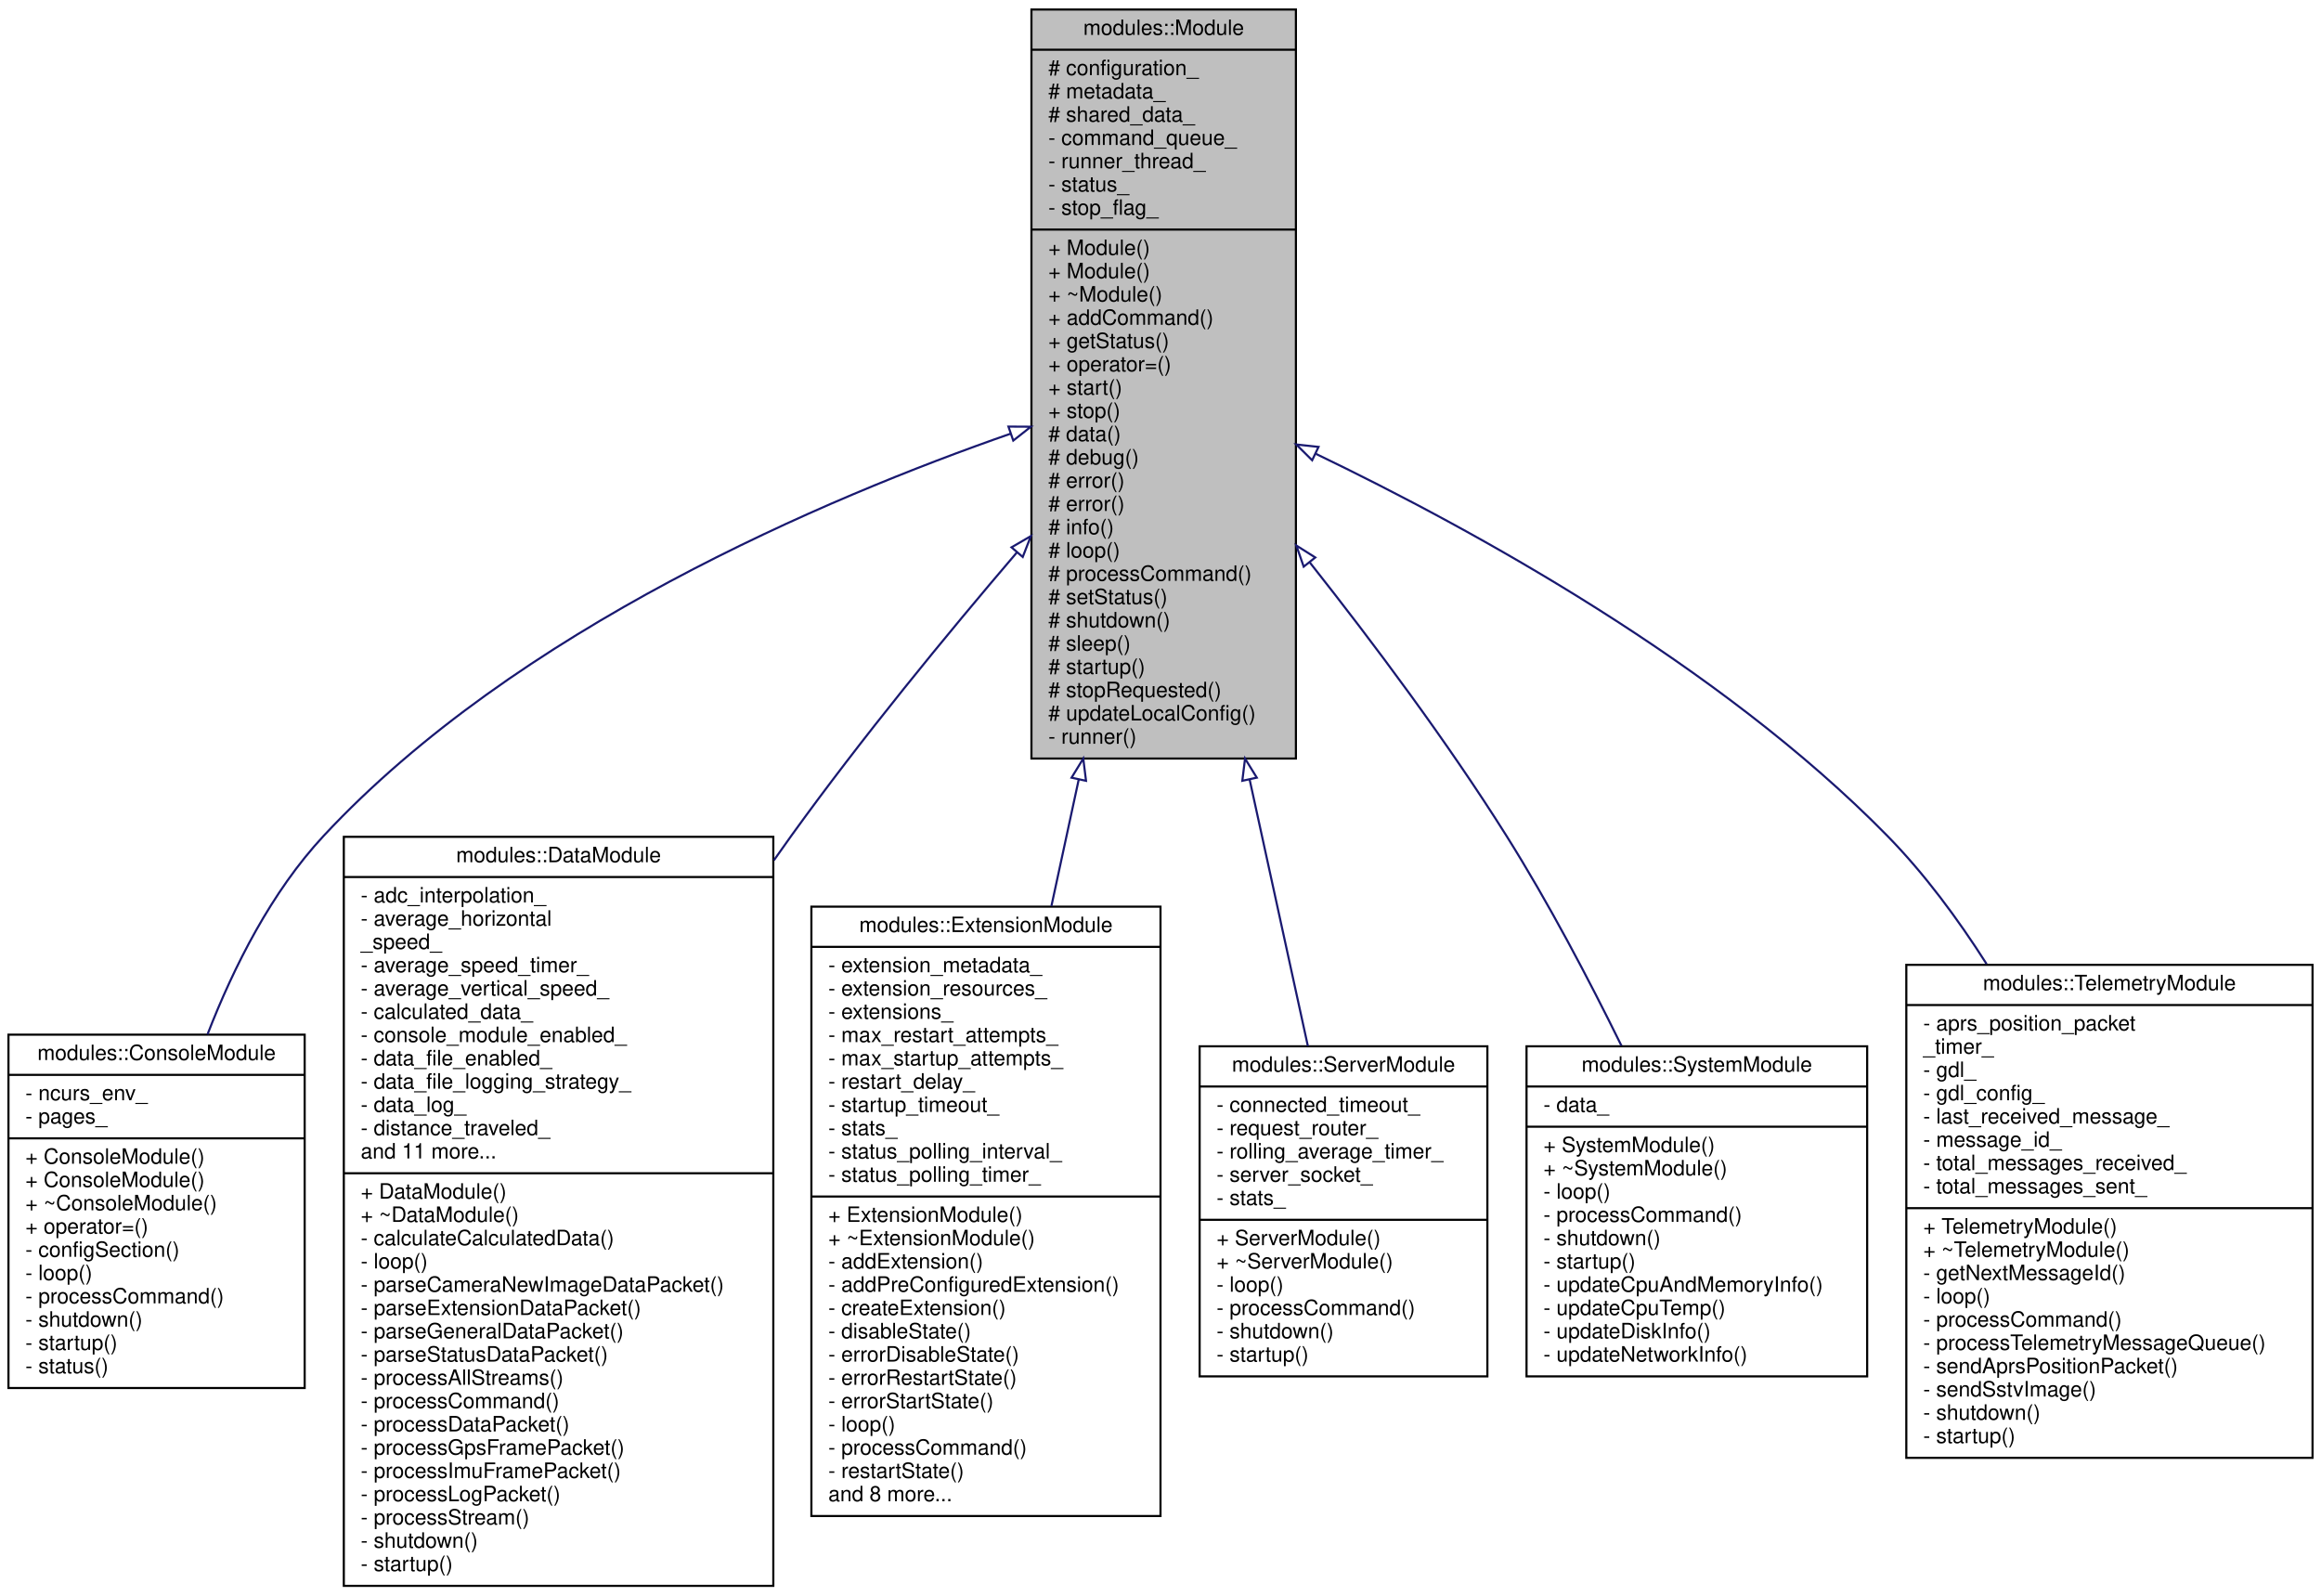
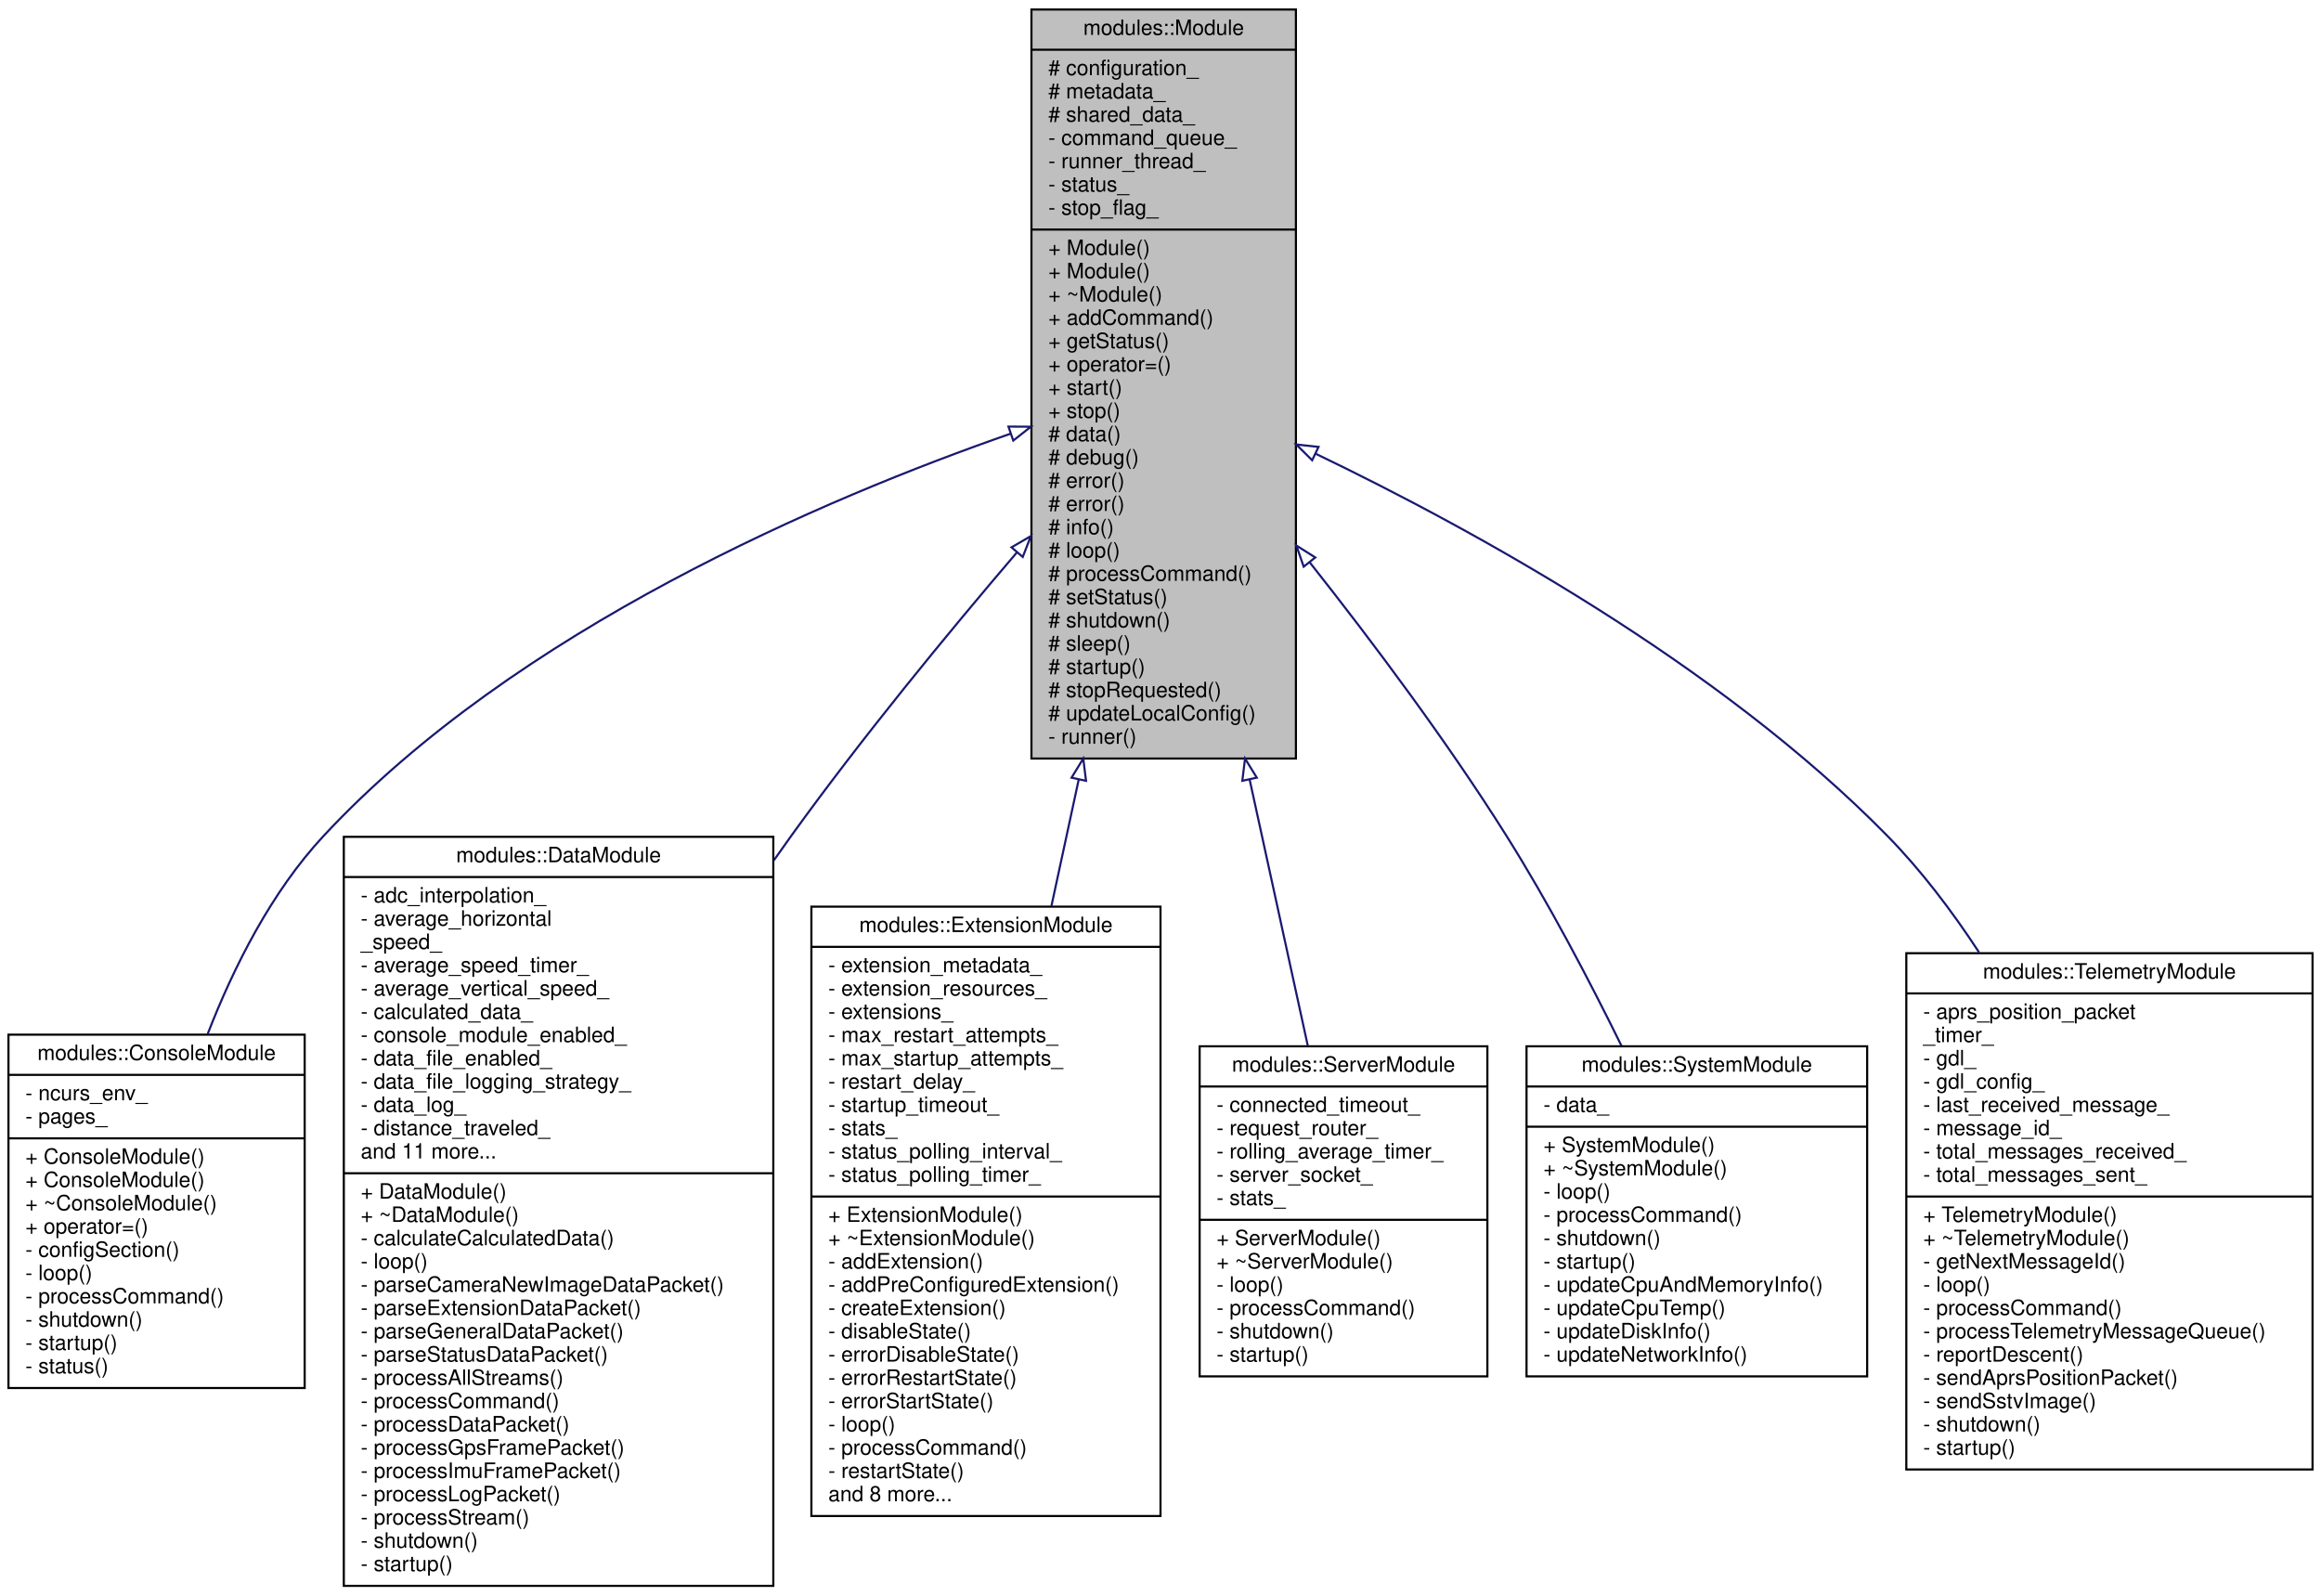
<svg xmlns="http://www.w3.org/2000/svg" xmlns:xlink="http://www.w3.org/1999/xlink" width="1097pt" height="754pt" viewBox="0.00 0.00 1097.00 754.00">
  <g id="graph0" class="graph" transform="scale(1 1) rotate(0) translate(4 750)">
    <g id="node1" class="node">
      <g id="a_node1">
        <a xlink:title=" ">
          <polygon fill="#bfbfbf" stroke="black" points="483.5,-391.5 483.5,-745.5 608.5,-745.5 608.5,-391.5 483.5,-391.5" />
          <text text-anchor="middle" x="546" y="-733.5" font-family="Helvetica,sans-Serif" font-size="10.00">modules::Module</text>
          <polyline fill="none" stroke="black" points="483.5,-726.5 608.5,-726.5 " />
          <text text-anchor="start" x="491.5" y="-714.5" font-family="Helvetica,sans-Serif" font-size="10.00"># configuration_</text>
          <text text-anchor="start" x="491.5" y="-703.5" font-family="Helvetica,sans-Serif" font-size="10.00"># metadata_</text>
          <text text-anchor="start" x="491.5" y="-692.5" font-family="Helvetica,sans-Serif" font-size="10.00"># shared_data_</text>
          <text text-anchor="start" x="491.5" y="-681.5" font-family="Helvetica,sans-Serif" font-size="10.00">- command_queue_</text>
          <text text-anchor="start" x="491.5" y="-670.5" font-family="Helvetica,sans-Serif" font-size="10.00">- runner_thread_</text>
          <text text-anchor="start" x="491.5" y="-659.5" font-family="Helvetica,sans-Serif" font-size="10.00">- status_</text>
          <text text-anchor="start" x="491.5" y="-648.5" font-family="Helvetica,sans-Serif" font-size="10.00">- stop_flag_</text>
          <polyline fill="none" stroke="black" points="483.5,-641.5 608.5,-641.5 " />
          <text text-anchor="start" x="491.5" y="-629.5" font-family="Helvetica,sans-Serif" font-size="10.00">+ Module()</text>
          <text text-anchor="start" x="491.5" y="-618.5" font-family="Helvetica,sans-Serif" font-size="10.00">+ Module()</text>
          <text text-anchor="start" x="491.5" y="-607.5" font-family="Helvetica,sans-Serif" font-size="10.00">+ ~Module()</text>
          <text text-anchor="start" x="491.5" y="-596.5" font-family="Helvetica,sans-Serif" font-size="10.00">+ addCommand()</text>
          <text text-anchor="start" x="491.5" y="-585.5" font-family="Helvetica,sans-Serif" font-size="10.00">+ getStatus()</text>
          <text text-anchor="start" x="491.5" y="-574.5" font-family="Helvetica,sans-Serif" font-size="10.00">+ operator=()</text>
          <text text-anchor="start" x="491.5" y="-563.5" font-family="Helvetica,sans-Serif" font-size="10.00">+ start()</text>
          <text text-anchor="start" x="491.5" y="-552.5" font-family="Helvetica,sans-Serif" font-size="10.00">+ stop()</text>
          <text text-anchor="start" x="491.5" y="-541.5" font-family="Helvetica,sans-Serif" font-size="10.00"># data()</text>
          <text text-anchor="start" x="491.5" y="-530.5" font-family="Helvetica,sans-Serif" font-size="10.00"># debug()</text>
          <text text-anchor="start" x="491.5" y="-519.5" font-family="Helvetica,sans-Serif" font-size="10.00"># error()</text>
          <text text-anchor="start" x="491.5" y="-508.5" font-family="Helvetica,sans-Serif" font-size="10.00"># error()</text>
          <text text-anchor="start" x="491.5" y="-497.5" font-family="Helvetica,sans-Serif" font-size="10.00"># info()</text>
          <text text-anchor="start" x="491.5" y="-486.5" font-family="Helvetica,sans-Serif" font-size="10.00"># loop()</text>
          <text text-anchor="start" x="491.5" y="-475.5" font-family="Helvetica,sans-Serif" font-size="10.00"># processCommand()</text>
          <text text-anchor="start" x="491.5" y="-464.5" font-family="Helvetica,sans-Serif" font-size="10.00"># setStatus()</text>
          <text text-anchor="start" x="491.5" y="-453.5" font-family="Helvetica,sans-Serif" font-size="10.00"># shutdown()</text>
          <text text-anchor="start" x="491.5" y="-442.5" font-family="Helvetica,sans-Serif" font-size="10.00"># sleep()</text>
          <text text-anchor="start" x="491.5" y="-431.5" font-family="Helvetica,sans-Serif" font-size="10.00"># startup()</text>
          <text text-anchor="start" x="491.5" y="-420.5" font-family="Helvetica,sans-Serif" font-size="10.00"># stopRequested()</text>
          <text text-anchor="start" x="491.5" y="-409.5" font-family="Helvetica,sans-Serif" font-size="10.00"># updateLocalConfig()</text>
          <text text-anchor="start" x="491.5" y="-398.5" font-family="Helvetica,sans-Serif" font-size="10.00">- runner()</text>
        </a>
      </g>
    </g>
    <g id="node2" class="node">
      <g id="a_node2">
        <a xlink:href="classmodules_1_1ConsoleModule.html" target="_top" xlink:title="The console module is a module that provides a console interface for the flight system.">
          <polygon fill="none" stroke="black" points="0,-94 0,-261 140,-261 140,-94 0,-94" />
          <text text-anchor="middle" x="70" y="-249" font-family="Helvetica,sans-Serif" font-size="10.00">modules::ConsoleModule</text>
          <polyline fill="none" stroke="black" points="0,-242 140,-242 " />
          <text text-anchor="start" x="8" y="-230" font-family="Helvetica,sans-Serif" font-size="10.00">- ncurs_env_</text>
          <text text-anchor="start" x="8" y="-219" font-family="Helvetica,sans-Serif" font-size="10.00">- pages_</text>
          <polyline fill="none" stroke="black" points="0,-212 140,-212 " />
          <text text-anchor="start" x="8" y="-200" font-family="Helvetica,sans-Serif" font-size="10.00">+ ConsoleModule()</text>
          <text text-anchor="start" x="8" y="-189" font-family="Helvetica,sans-Serif" font-size="10.00">+ ConsoleModule()</text>
          <text text-anchor="start" x="8" y="-178" font-family="Helvetica,sans-Serif" font-size="10.00">+ ~ConsoleModule()</text>
          <text text-anchor="start" x="8" y="-167" font-family="Helvetica,sans-Serif" font-size="10.00">+ operator=()</text>
          <text text-anchor="start" x="8" y="-156" font-family="Helvetica,sans-Serif" font-size="10.00">- configSection()</text>
          <text text-anchor="start" x="8" y="-145" font-family="Helvetica,sans-Serif" font-size="10.00">- loop()</text>
          <text text-anchor="start" x="8" y="-134" font-family="Helvetica,sans-Serif" font-size="10.00">- processCommand()</text>
          <text text-anchor="start" x="8" y="-123" font-family="Helvetica,sans-Serif" font-size="10.00">- shutdown()</text>
          <text text-anchor="start" x="8" y="-112" font-family="Helvetica,sans-Serif" font-size="10.00">- startup()</text>
          <text text-anchor="start" x="8" y="-101" font-family="Helvetica,sans-Serif" font-size="10.00">- status()</text>
        </a>
      </g>
    </g>
    <g id="edge1" class="edge">
      <path fill="none" stroke="midnightblue" d="M473.67,-545.04C386.39,-514.65 240.05,-452.72 149,-355 124.4,-328.6 106.53,-293.24 94.07,-261.12" />
      <polygon fill="none" stroke="midnightblue" points="472.63,-548.39 483.23,-548.33 474.91,-541.77 472.63,-548.39" />
    </g>
    <g id="node3" class="node">
      <g id="a_node3">
        <a xlink:href="classmodules_1_1DataModule.html" target="_top" xlink:title="A major module of the Giraffe Flight System that handles data flow through the system.">
          <polygon fill="none" stroke="black" points="158.5,-0.5 158.5,-354.5 361.5,-354.5 361.5,-0.5 158.5,-0.5" />
          <text text-anchor="middle" x="260" y="-342.5" font-family="Helvetica,sans-Serif" font-size="10.00">modules::DataModule</text>
          <polyline fill="none" stroke="black" points="158.5,-335.5 361.5,-335.5 " />
          <text text-anchor="start" x="166.5" y="-323.5" font-family="Helvetica,sans-Serif" font-size="10.00">- adc_interpolation_</text>
          <text text-anchor="start" x="166.5" y="-312.5" font-family="Helvetica,sans-Serif" font-size="10.00">- average_horizontal</text>
          <text text-anchor="start" x="166.5" y="-301.5" font-family="Helvetica,sans-Serif" font-size="10.00">_speed_</text>
          <text text-anchor="start" x="166.5" y="-290.5" font-family="Helvetica,sans-Serif" font-size="10.00">- average_speed_timer_</text>
          <text text-anchor="start" x="166.5" y="-279.5" font-family="Helvetica,sans-Serif" font-size="10.00">- average_vertical_speed_</text>
          <text text-anchor="start" x="166.5" y="-268.5" font-family="Helvetica,sans-Serif" font-size="10.00">- calculated_data_</text>
          <text text-anchor="start" x="166.5" y="-257.5" font-family="Helvetica,sans-Serif" font-size="10.00">- console_module_enabled_</text>
          <text text-anchor="start" x="166.5" y="-246.5" font-family="Helvetica,sans-Serif" font-size="10.00">- data_file_enabled_</text>
          <text text-anchor="start" x="166.5" y="-235.5" font-family="Helvetica,sans-Serif" font-size="10.00">- data_file_logging_strategy_</text>
          <text text-anchor="start" x="166.5" y="-224.5" font-family="Helvetica,sans-Serif" font-size="10.00">- data_log_</text>
          <text text-anchor="start" x="166.5" y="-213.5" font-family="Helvetica,sans-Serif" font-size="10.00">- distance_traveled_</text>
          <text text-anchor="start" x="166.5" y="-202.5" font-family="Helvetica,sans-Serif" font-size="10.00">and 11 more...</text>
          <polyline fill="none" stroke="black" points="158.5,-195.5 361.5,-195.5 " />
          <text text-anchor="start" x="166.5" y="-183.5" font-family="Helvetica,sans-Serif" font-size="10.00">+ DataModule()</text>
          <text text-anchor="start" x="166.5" y="-172.5" font-family="Helvetica,sans-Serif" font-size="10.00">+ ~DataModule()</text>
          <text text-anchor="start" x="166.5" y="-161.5" font-family="Helvetica,sans-Serif" font-size="10.00">- calculateCalculatedData()</text>
          <text text-anchor="start" x="166.5" y="-150.5" font-family="Helvetica,sans-Serif" font-size="10.00">- loop()</text>
          <text text-anchor="start" x="166.5" y="-139.5" font-family="Helvetica,sans-Serif" font-size="10.00">- parseCameraNewImageDataPacket()</text>
          <text text-anchor="start" x="166.5" y="-128.5" font-family="Helvetica,sans-Serif" font-size="10.00">- parseExtensionDataPacket()</text>
          <text text-anchor="start" x="166.5" y="-117.5" font-family="Helvetica,sans-Serif" font-size="10.00">- parseGeneralDataPacket()</text>
          <text text-anchor="start" x="166.5" y="-106.5" font-family="Helvetica,sans-Serif" font-size="10.00">- parseStatusDataPacket()</text>
          <text text-anchor="start" x="166.5" y="-95.5" font-family="Helvetica,sans-Serif" font-size="10.00">- processAllStreams()</text>
          <text text-anchor="start" x="166.5" y="-84.5" font-family="Helvetica,sans-Serif" font-size="10.00">- processCommand()</text>
          <text text-anchor="start" x="166.5" y="-73.5" font-family="Helvetica,sans-Serif" font-size="10.00">- processDataPacket()</text>
          <text text-anchor="start" x="166.5" y="-62.5" font-family="Helvetica,sans-Serif" font-size="10.00">- processGpsFramePacket()</text>
          <text text-anchor="start" x="166.5" y="-51.5" font-family="Helvetica,sans-Serif" font-size="10.00">- processImuFramePacket()</text>
          <text text-anchor="start" x="166.5" y="-40.5" font-family="Helvetica,sans-Serif" font-size="10.00">- processLogPacket()</text>
          <text text-anchor="start" x="166.5" y="-29.5" font-family="Helvetica,sans-Serif" font-size="10.00">- processStream()</text>
          <text text-anchor="start" x="166.5" y="-18.5" font-family="Helvetica,sans-Serif" font-size="10.00">- shutdown()</text>
          <text text-anchor="start" x="166.5" y="-7.5" font-family="Helvetica,sans-Serif" font-size="10.00">- startup()</text>
        </a>
      </g>
    </g>
    <g id="edge2" class="edge">
      <path fill="none" stroke="midnightblue" d="M476.63,-488.92C443.11,-449.69 403.09,-400.9 370,-355 367.26,-351.19 364.51,-347.32 361.76,-343.39" />
      <polygon fill="none" stroke="midnightblue" points="474.08,-491.32 483.24,-496.64 479.39,-486.77 474.08,-491.32" />
    </g>
    <g id="node4" class="node">
      <g id="a_node4">
        <a xlink:href="classmodules_1_1ExtensionModule.html" target="_top" xlink:title=" ">
          <polygon fill="none" stroke="black" points="379.5,-33.5 379.5,-321.5 544.5,-321.5 544.5,-33.5 379.5,-33.5" />
          <text text-anchor="middle" x="462" y="-309.5" font-family="Helvetica,sans-Serif" font-size="10.00">modules::ExtensionModule</text>
          <polyline fill="none" stroke="black" points="379.5,-302.5 544.5,-302.5 " />
          <text text-anchor="start" x="387.5" y="-290.5" font-family="Helvetica,sans-Serif" font-size="10.00">- extension_metadata_</text>
          <text text-anchor="start" x="387.5" y="-279.5" font-family="Helvetica,sans-Serif" font-size="10.00">- extension_resources_</text>
          <text text-anchor="start" x="387.5" y="-268.5" font-family="Helvetica,sans-Serif" font-size="10.00">- extensions_</text>
          <text text-anchor="start" x="387.5" y="-257.5" font-family="Helvetica,sans-Serif" font-size="10.00">- max_restart_attempts_</text>
          <text text-anchor="start" x="387.5" y="-246.5" font-family="Helvetica,sans-Serif" font-size="10.00">- max_startup_attempts_</text>
          <text text-anchor="start" x="387.5" y="-235.5" font-family="Helvetica,sans-Serif" font-size="10.00">- restart_delay_</text>
          <text text-anchor="start" x="387.5" y="-224.5" font-family="Helvetica,sans-Serif" font-size="10.00">- startup_timeout_</text>
          <text text-anchor="start" x="387.5" y="-213.5" font-family="Helvetica,sans-Serif" font-size="10.00">- stats_</text>
          <text text-anchor="start" x="387.5" y="-202.5" font-family="Helvetica,sans-Serif" font-size="10.00">- status_polling_interval_</text>
          <text text-anchor="start" x="387.5" y="-191.5" font-family="Helvetica,sans-Serif" font-size="10.00">- status_polling_timer_</text>
          <polyline fill="none" stroke="black" points="379.5,-184.5 544.5,-184.5 " />
          <text text-anchor="start" x="387.5" y="-172.5" font-family="Helvetica,sans-Serif" font-size="10.00">+ ExtensionModule()</text>
          <text text-anchor="start" x="387.5" y="-161.5" font-family="Helvetica,sans-Serif" font-size="10.00">+ ~ExtensionModule()</text>
          <text text-anchor="start" x="387.5" y="-150.5" font-family="Helvetica,sans-Serif" font-size="10.00">- addExtension()</text>
          <text text-anchor="start" x="387.5" y="-139.5" font-family="Helvetica,sans-Serif" font-size="10.00">- addPreConfiguredExtension()</text>
          <text text-anchor="start" x="387.5" y="-128.5" font-family="Helvetica,sans-Serif" font-size="10.00">- createExtension()</text>
          <text text-anchor="start" x="387.5" y="-117.5" font-family="Helvetica,sans-Serif" font-size="10.00">- disableState()</text>
          <text text-anchor="start" x="387.5" y="-106.5" font-family="Helvetica,sans-Serif" font-size="10.00">- errorDisableState()</text>
          <text text-anchor="start" x="387.5" y="-95.5" font-family="Helvetica,sans-Serif" font-size="10.00">- errorRestartState()</text>
          <text text-anchor="start" x="387.5" y="-84.5" font-family="Helvetica,sans-Serif" font-size="10.00">- errorStartState()</text>
          <text text-anchor="start" x="387.5" y="-73.5" font-family="Helvetica,sans-Serif" font-size="10.00">- loop()</text>
          <text text-anchor="start" x="387.5" y="-62.5" font-family="Helvetica,sans-Serif" font-size="10.00">- processCommand()</text>
          <text text-anchor="start" x="387.5" y="-51.5" font-family="Helvetica,sans-Serif" font-size="10.00">- restartState()</text>
          <text text-anchor="start" x="387.5" y="-40.5" font-family="Helvetica,sans-Serif" font-size="10.00">and 8 more...</text>
        </a>
      </g>
    </g>
    <g id="edge3" class="edge">
      <path fill="none" stroke="midnightblue" d="M505.86,-381.63C501.52,-361.51 497.15,-341.27 492.94,-321.77" />
      <polygon fill="none" stroke="midnightblue" points="502.46,-382.46 507.99,-391.49 509.3,-380.98 502.46,-382.46" />
    </g>
    <g id="node5" class="node">
      <g id="a_node5">
        <a xlink:href="group__ServerModule.html#classmodules_1_1ServerModule" target="_top" xlink:title="The server module. Provides a network interface for interacting with the flight system.">
          <polygon fill="none" stroke="black" points="563,-99.5 563,-255.5 699,-255.5 699,-99.5 563,-99.5" />
          <text text-anchor="middle" x="631" y="-243.5" font-family="Helvetica,sans-Serif" font-size="10.00">modules::ServerModule</text>
          <polyline fill="none" stroke="black" points="563,-236.5 699,-236.5 " />
          <text text-anchor="start" x="571" y="-224.5" font-family="Helvetica,sans-Serif" font-size="10.00">- connected_timeout_</text>
          <text text-anchor="start" x="571" y="-213.5" font-family="Helvetica,sans-Serif" font-size="10.00">- request_router_</text>
          <text text-anchor="start" x="571" y="-202.5" font-family="Helvetica,sans-Serif" font-size="10.00">- rolling_average_timer_</text>
          <text text-anchor="start" x="571" y="-191.5" font-family="Helvetica,sans-Serif" font-size="10.00">- server_socket_</text>
          <text text-anchor="start" x="571" y="-180.5" font-family="Helvetica,sans-Serif" font-size="10.00">- stats_</text>
          <polyline fill="none" stroke="black" points="563,-173.5 699,-173.5 " />
          <text text-anchor="start" x="571" y="-161.5" font-family="Helvetica,sans-Serif" font-size="10.00">+ ServerModule()</text>
          <text text-anchor="start" x="571" y="-150.5" font-family="Helvetica,sans-Serif" font-size="10.00">+ ~ServerModule()</text>
          <text text-anchor="start" x="571" y="-139.5" font-family="Helvetica,sans-Serif" font-size="10.00">- loop()</text>
          <text text-anchor="start" x="571" y="-128.5" font-family="Helvetica,sans-Serif" font-size="10.00">- processCommand()</text>
          <text text-anchor="start" x="571" y="-117.5" font-family="Helvetica,sans-Serif" font-size="10.00">- shutdown()</text>
          <text text-anchor="start" x="571" y="-106.5" font-family="Helvetica,sans-Serif" font-size="10.00">- startup()</text>
        </a>
      </g>
    </g>
    <g id="edge4" class="edge">
      <path fill="none" stroke="midnightblue" d="M586.6,-381.7C596.34,-337.14 606.21,-291.97 614.16,-255.57" />
      <polygon fill="none" stroke="midnightblue" points="583.17,-380.98 584.46,-391.49 590.01,-382.47 583.17,-380.98" />
    </g>
    <g id="node6" class="node">
      <g id="a_node6">
        <a xlink:href="classmodules_1_1SystemModule.html" target="_top" xlink:title=" ">
          <polygon fill="none" stroke="black" points="717.5,-99.5 717.5,-255.5 878.5,-255.5 878.5,-99.5 717.5,-99.5" />
          <text text-anchor="middle" x="798" y="-243.5" font-family="Helvetica,sans-Serif" font-size="10.00">modules::SystemModule</text>
          <polyline fill="none" stroke="black" points="717.5,-236.5 878.5,-236.5 " />
          <text text-anchor="start" x="725.5" y="-224.5" font-family="Helvetica,sans-Serif" font-size="10.00">- data_</text>
          <polyline fill="none" stroke="black" points="717.5,-217.5 878.5,-217.5 " />
          <text text-anchor="start" x="725.5" y="-205.5" font-family="Helvetica,sans-Serif" font-size="10.00">+ SystemModule()</text>
          <text text-anchor="start" x="725.5" y="-194.5" font-family="Helvetica,sans-Serif" font-size="10.00">+ ~SystemModule()</text>
          <text text-anchor="start" x="725.5" y="-183.5" font-family="Helvetica,sans-Serif" font-size="10.00">- loop()</text>
          <text text-anchor="start" x="725.5" y="-172.5" font-family="Helvetica,sans-Serif" font-size="10.00">- processCommand()</text>
          <text text-anchor="start" x="725.5" y="-161.5" font-family="Helvetica,sans-Serif" font-size="10.00">- shutdown()</text>
          <text text-anchor="start" x="725.5" y="-150.5" font-family="Helvetica,sans-Serif" font-size="10.00">- startup()</text>
          <text text-anchor="start" x="725.5" y="-139.5" font-family="Helvetica,sans-Serif" font-size="10.00">- updateCpuAndMemoryInfo()</text>
          <text text-anchor="start" x="725.5" y="-128.5" font-family="Helvetica,sans-Serif" font-size="10.00">- updateCpuTemp()</text>
          <text text-anchor="start" x="725.5" y="-117.5" font-family="Helvetica,sans-Serif" font-size="10.00">- updateDiskInfo()</text>
          <text text-anchor="start" x="725.5" y="-106.5" font-family="Helvetica,sans-Serif" font-size="10.00">- updateNetworkInfo()</text>
        </a>
      </g>
    </g>
    <g id="edge5" class="edge">
      <path fill="none" stroke="midnightblue" d="M615.08,-484.16C645.28,-445.95 680.1,-399.36 708,-355 727.78,-323.56 746.89,-287.23 762.37,-255.74" />
      <polygon fill="none" stroke="midnightblue" points="612.18,-482.18 608.7,-492.18 617.66,-486.53 612.18,-482.18" />
    </g>
    <g id="node7" class="node">
      <g id="a_node7">
        <a xlink:href="classmodules_1_1TelemetryModule.html" target="_top" xlink:title=" ">
-           <polygon fill="none" stroke="black" points="897,-61 897,-294 1089,-294 1089,-61 897,-61" />
-           <text text-anchor="middle" x="993" y="-282" font-family="Helvetica,sans-Serif" font-size="10.00">modules::TelemetryModule</text>
-           <polyline fill="none" stroke="black" points="897,-275 1089,-275 " />
-           <text text-anchor="start" x="905" y="-263" font-family="Helvetica,sans-Serif" font-size="10.00">- aprs_position_packet</text>
-           <text text-anchor="start" x="905" y="-252" font-family="Helvetica,sans-Serif" font-size="10.00">_timer_</text>
-           <text text-anchor="start" x="905" y="-241" font-family="Helvetica,sans-Serif" font-size="10.00">- gdl_</text>
-           <text text-anchor="start" x="905" y="-230" font-family="Helvetica,sans-Serif" font-size="10.00">- gdl_config_</text>
-           <text text-anchor="start" x="905" y="-219" font-family="Helvetica,sans-Serif" font-size="10.00">- last_received_message_</text>
-           <text text-anchor="start" x="905" y="-208" font-family="Helvetica,sans-Serif" font-size="10.00">- message_id_</text>
-           <text text-anchor="start" x="905" y="-197" font-family="Helvetica,sans-Serif" font-size="10.00">- total_messages_received_</text>
-           <text text-anchor="start" x="905" y="-186" font-family="Helvetica,sans-Serif" font-size="10.00">- total_messages_sent_</text>
-           <polyline fill="none" stroke="black" points="897,-179 1089,-179 " />
-           <text text-anchor="start" x="905" y="-167" font-family="Helvetica,sans-Serif" font-size="10.00">+ TelemetryModule()</text>
-           <text text-anchor="start" x="905" y="-156" font-family="Helvetica,sans-Serif" font-size="10.00">+ ~TelemetryModule()</text>
-           <text text-anchor="start" x="905" y="-145" font-family="Helvetica,sans-Serif" font-size="10.00">- getNextMessageId()</text>
-           <text text-anchor="start" x="905" y="-134" font-family="Helvetica,sans-Serif" font-size="10.00">- loop()</text>
-           <text text-anchor="start" x="905" y="-123" font-family="Helvetica,sans-Serif" font-size="10.00">- processCommand()</text>
-           <text text-anchor="start" x="905" y="-112" font-family="Helvetica,sans-Serif" font-size="10.00">- processTelemetryMessageQueue()</text>
-           <text text-anchor="start" x="905" y="-101" font-family="Helvetica,sans-Serif" font-size="10.00">- sendAprsPositionPacket()</text>
-           <text text-anchor="start" x="905" y="-90" font-family="Helvetica,sans-Serif" font-size="10.00">- sendSstvImage()</text>
-           <text text-anchor="start" x="905" y="-79" font-family="Helvetica,sans-Serif" font-size="10.00">- shutdown()</text>
-           <text text-anchor="start" x="905" y="-68" font-family="Helvetica,sans-Serif" font-size="10.00">- startup()</text>
+           <polygon fill="none" stroke="black" points="897,-55.5 897,-299.5 1089,-299.5 1089,-55.5 897,-55.5" />
+           <text text-anchor="middle" x="993" y="-287.5" font-family="Helvetica,sans-Serif" font-size="10.00">modules::TelemetryModule</text>
+           <polyline fill="none" stroke="black" points="897,-280.5 1089,-280.5 " />
+           <text text-anchor="start" x="905" y="-268.5" font-family="Helvetica,sans-Serif" font-size="10.00">- aprs_position_packet</text>
+           <text text-anchor="start" x="905" y="-257.5" font-family="Helvetica,sans-Serif" font-size="10.00">_timer_</text>
+           <text text-anchor="start" x="905" y="-246.5" font-family="Helvetica,sans-Serif" font-size="10.00">- gdl_</text>
+           <text text-anchor="start" x="905" y="-235.5" font-family="Helvetica,sans-Serif" font-size="10.00">- gdl_config_</text>
+           <text text-anchor="start" x="905" y="-224.5" font-family="Helvetica,sans-Serif" font-size="10.00">- last_received_message_</text>
+           <text text-anchor="start" x="905" y="-213.5" font-family="Helvetica,sans-Serif" font-size="10.00">- message_id_</text>
+           <text text-anchor="start" x="905" y="-202.5" font-family="Helvetica,sans-Serif" font-size="10.00">- total_messages_received_</text>
+           <text text-anchor="start" x="905" y="-191.5" font-family="Helvetica,sans-Serif" font-size="10.00">- total_messages_sent_</text>
+           <polyline fill="none" stroke="black" points="897,-184.5 1089,-184.5 " />
+           <text text-anchor="start" x="905" y="-172.5" font-family="Helvetica,sans-Serif" font-size="10.00">+ TelemetryModule()</text>
+           <text text-anchor="start" x="905" y="-161.5" font-family="Helvetica,sans-Serif" font-size="10.00">+ ~TelemetryModule()</text>
+           <text text-anchor="start" x="905" y="-150.5" font-family="Helvetica,sans-Serif" font-size="10.00">- getNextMessageId()</text>
+           <text text-anchor="start" x="905" y="-139.5" font-family="Helvetica,sans-Serif" font-size="10.00">- loop()</text>
+           <text text-anchor="start" x="905" y="-128.5" font-family="Helvetica,sans-Serif" font-size="10.00">- processCommand()</text>
+           <text text-anchor="start" x="905" y="-117.5" font-family="Helvetica,sans-Serif" font-size="10.00">- processTelemetryMessageQueue()</text>
+           <text text-anchor="start" x="905" y="-106.5" font-family="Helvetica,sans-Serif" font-size="10.00">- reportDescent()</text>
+           <text text-anchor="start" x="905" y="-95.5" font-family="Helvetica,sans-Serif" font-size="10.00">- sendAprsPositionPacket()</text>
+           <text text-anchor="start" x="905" y="-84.5" font-family="Helvetica,sans-Serif" font-size="10.00">- sendSstvImage()</text>
+           <text text-anchor="start" x="905" y="-73.5" font-family="Helvetica,sans-Serif" font-size="10.00">- shutdown()</text>
+           <text text-anchor="start" x="905" y="-62.5" font-family="Helvetica,sans-Serif" font-size="10.00">- startup()</text>
        </a>
      </g>
    </g>
    <g id="edge6" class="edge">
-       <path fill="none" stroke="midnightblue" d="M617.97,-535.49C692.37,-499.71 808.55,-436 888,-355 905.48,-337.18 921.25,-315.91 934.94,-294.41" />
+       <path fill="none" stroke="midnightblue" d="M617.97,-535.49C692.37,-499.71 808.55,-436 888,-355 903.98,-338.71 918.53,-319.53 931.37,-299.93" />
      <polygon fill="none" stroke="midnightblue" points="616.18,-532.47 608.66,-539.93 619.19,-538.79 616.18,-532.47" />
    </g>
  </g>
</svg>
